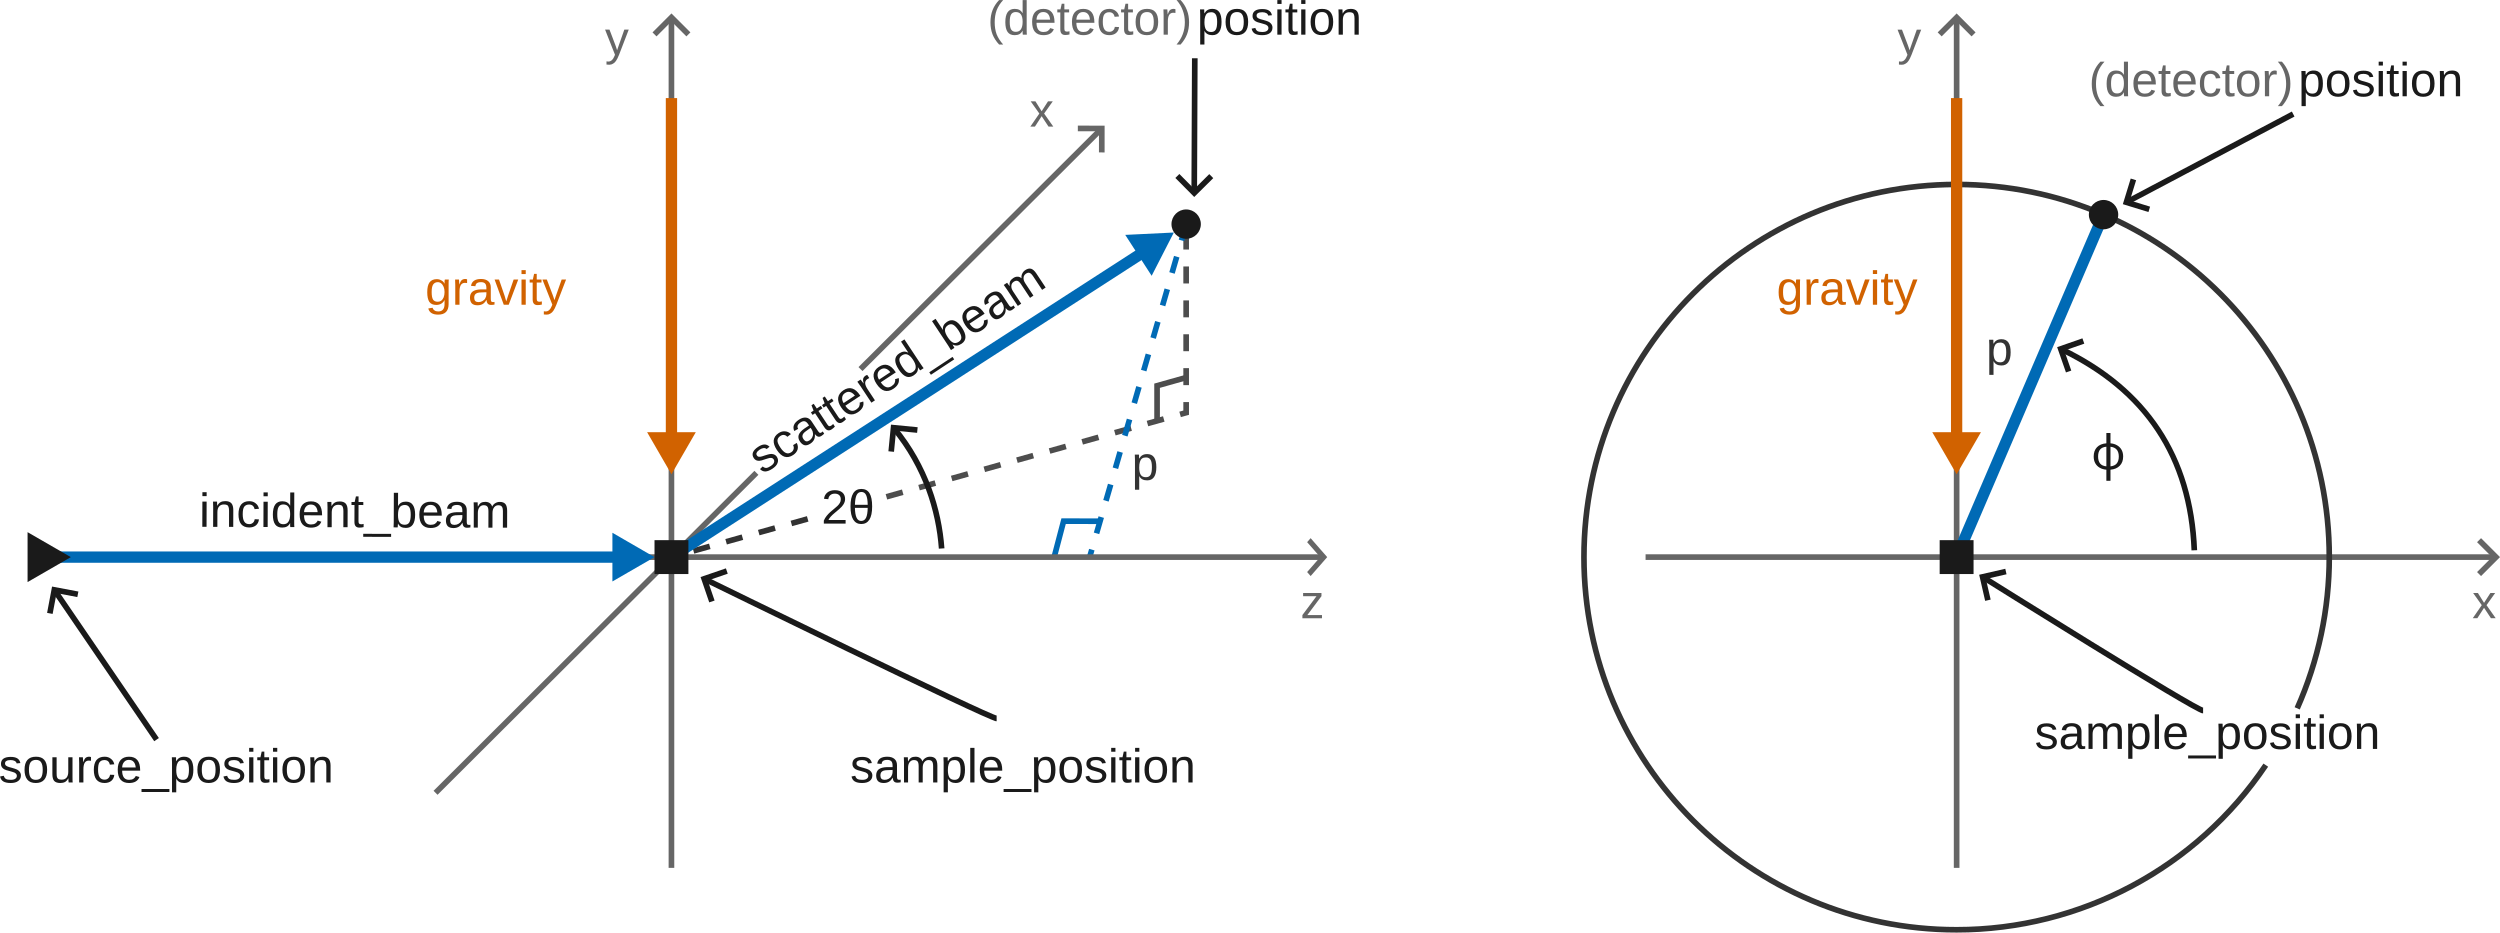
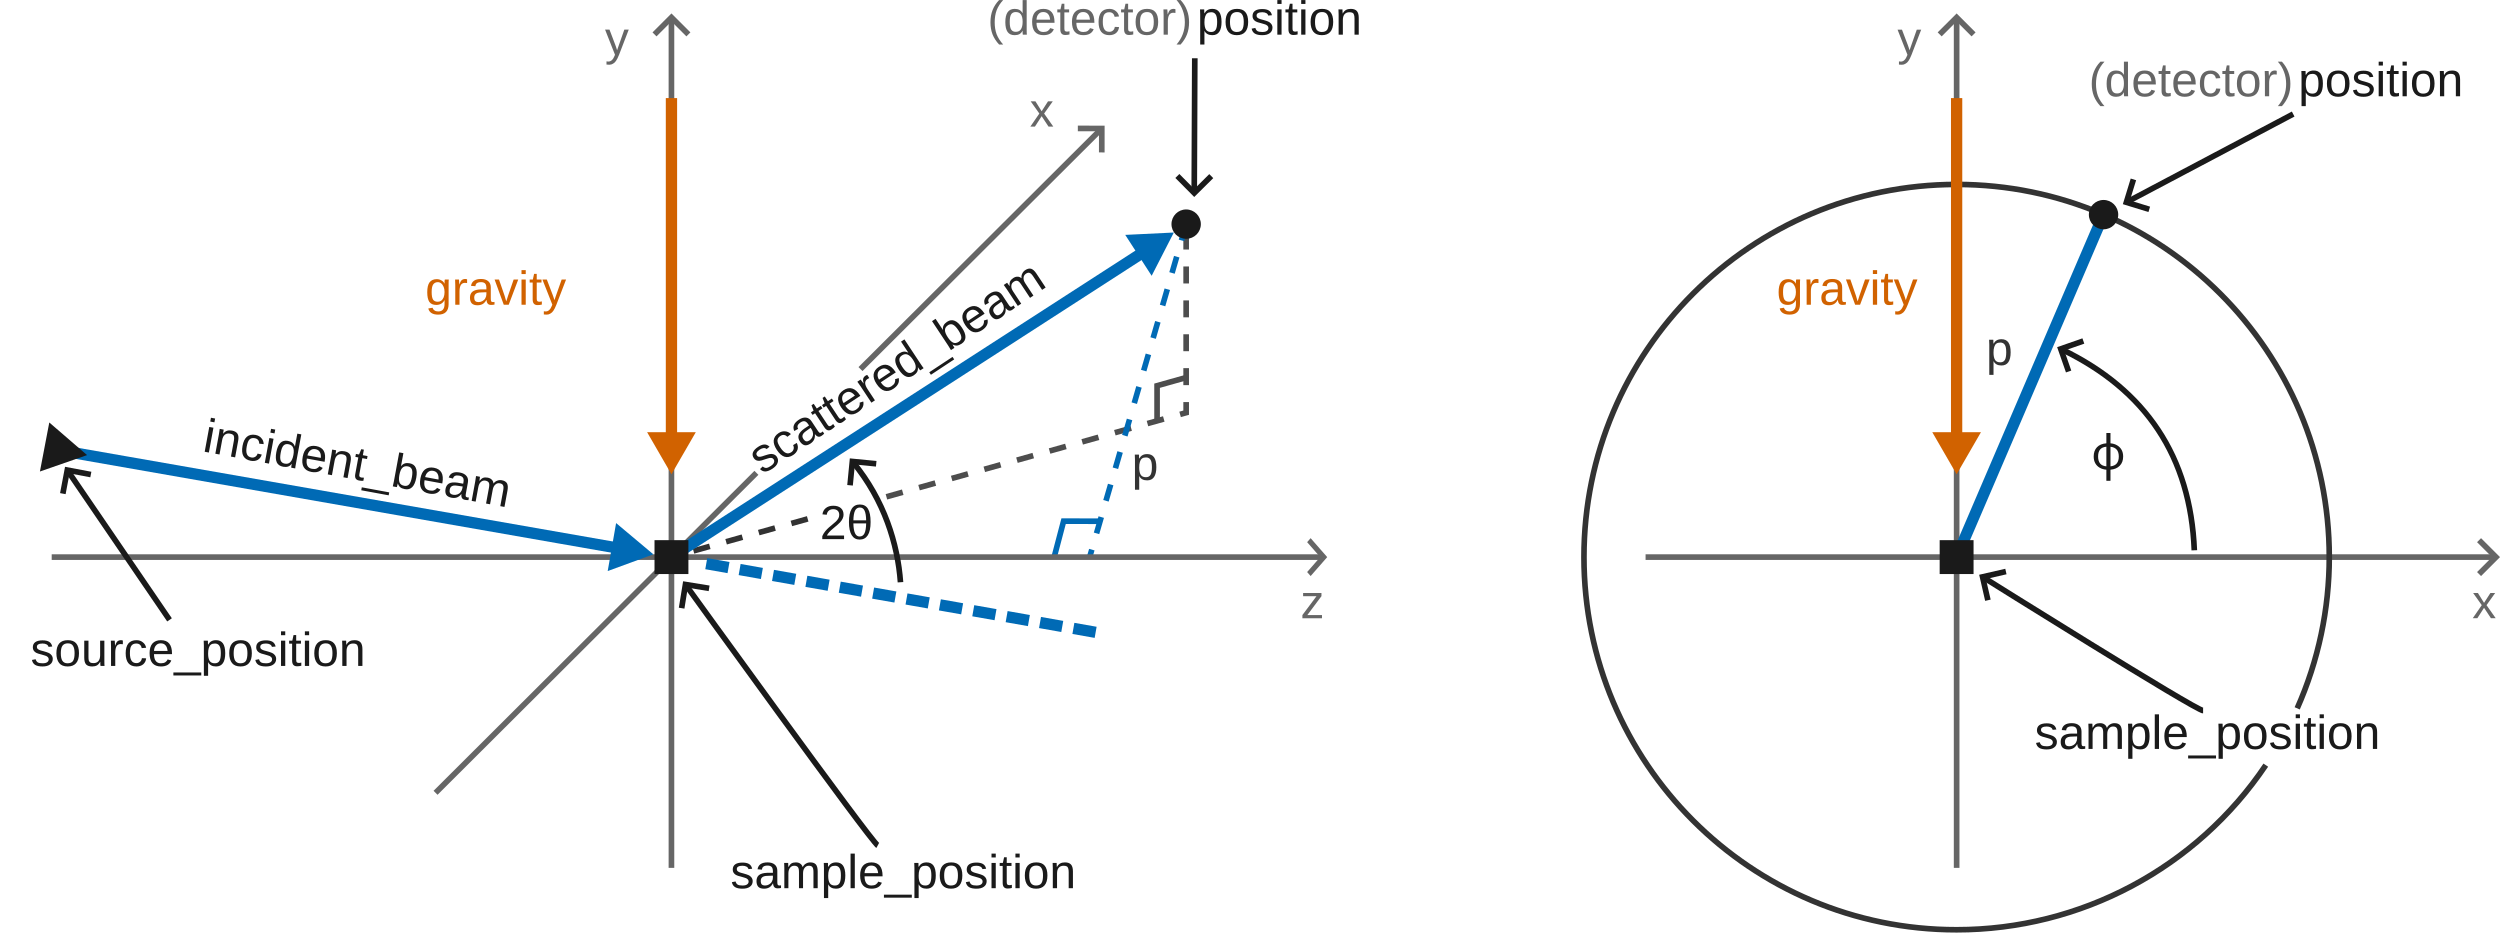
<svg xmlns="http://www.w3.org/2000/svg" width="836.417" height="312.012" viewBox="0 0 221.302 82.553" version="1.1" id="svg5" xml:space="preserve">
  <defs id="defs2" />
  <g id="layer1-6" transform="translate(101.07,-94.0601)">
    <g id="path118" transform="translate(-802.0024,-256.6816)">
      <path style="color:#000000;fill:#666666;stroke-dashoffset:8.504;-inkscape-stroke:none" d="m 873.885,352.41 v 75.156 h 0.5 v -75.156 z" id="path156" />
      <g id="g155">
        <path style="color:#000000;fill:#666666;-inkscape-stroke:none" d="m 874.135,351.932 -1.678,1.676 0.354,0.354 1.322,-1.324 1.324,1.324 0.354,-0.354 z" id="path155" />
      </g>
    </g>
    <g id="path120" transform="translate(-802.0024,-256.6816)">
      <path style="color:#000000;fill:#666666;stroke-dashoffset:8.504;-inkscape-stroke:none" d="m 846.6,399.807 v 0.5 h 75.156 v -0.5 z" id="path158" />
      <g id="g157">
        <path style="color:#000000;fill:#666666;-inkscape-stroke:none" d="m 920.557,398.381 -0.354,0.354 1.324,1.324 -1.324,1.322 0.354,0.354 1.678,-1.678 z" id="path157" />
      </g>
    </g>
    <path id="path121" style="fill:none;fill-opacity:1;stroke:#333333;stroke-width:0.5;stroke-dasharray:none;stroke-dashoffset:8.504;stroke-opacity:1" d="m 99.5,161.791 a 32.988,32.988 0 0 1 -27.369,14.572 32.988,32.988 0 0 1 -32.988,-32.988 32.988,32.988 0 0 1 32.988,-32.988 32.988,32.988 0 0 1 32.988,32.988 v 0 a 32.988,32.988 0 0 1 -2.839,13.389" />
    <path style="fill:none;fill-opacity:1;stroke:#006ab5;stroke-width:1;stroke-dasharray:none;stroke-dashoffset:8.504;stroke-opacity:1" d="M 72.131,143.375 85.138,113.06" id="path122" />
    <rect style="fill:#1a1a1a;fill-opacity:1;stroke-width:1" id="rect122" width="3" height="3" x="70.631" y="141.875" />
    <circle style="fill:#1a1a1a;fill-opacity:1;stroke:none;stroke-width:0.4;stroke-dasharray:none;stroke-dashoffset:0;stroke-opacity:1" id="circle121" cx="85.138" cy="113.06" r="1.3" />
    <text xml:space="preserve" style="font-style:normal;font-variant:normal;font-weight:normal;font-stretch:normal;font-size:4.233px;line-height:9.865px;font-family:Arial;-inkscape-font-specification:'Arial, Normal';font-variant-ligatures:normal;font-variant-caps:normal;font-variant-numeric:normal;font-variant-east-asian:normal;fill:#666666;fill-opacity:1;stroke:none;stroke-width:0.4;stroke-dasharray:none;stroke-dashoffset:0;stroke-opacity:1" x="117.775" y="148.786" id="text122">
      <tspan id="tspan122" style="font-style:normal;font-variant:normal;font-weight:normal;font-stretch:normal;font-size:4.233px;font-family:Arial;-inkscape-font-specification:'Arial, Normal';font-variant-ligatures:normal;font-variant-caps:normal;font-variant-numeric:normal;font-variant-east-asian:normal;fill:#666666;fill-opacity:1;stroke:none;stroke-width:0.4" x="117.775" y="148.786">x</tspan>
    </text>
    <text xml:space="preserve" style="font-style:normal;font-variant:normal;font-weight:normal;font-stretch:normal;font-size:4.233px;line-height:9.865px;font-family:Arial;-inkscape-font-specification:'Arial, Normal';font-variant-ligatures:normal;font-variant-caps:normal;font-variant-numeric:normal;font-variant-east-asian:normal;fill:#666666;fill-opacity:1;stroke:none;stroke-width:0.4;stroke-dasharray:none;stroke-dashoffset:0;stroke-opacity:1" x="66.888" y="98.917" id="text123">
      <tspan id="tspan123" style="font-style:normal;font-variant:normal;font-weight:normal;font-stretch:normal;font-size:4.233px;font-family:Arial;-inkscape-font-specification:'Arial, Normal';font-variant-ligatures:normal;font-variant-caps:normal;font-variant-numeric:normal;font-variant-east-asian:normal;fill:#666666;fill-opacity:1;stroke:none;stroke-width:0.4" x="66.888" y="98.917">y</tspan>
    </text>
    <path style="font-size:4.233px;line-height:6.577px;font-family:'Noto Sans';-inkscape-font-specification:'Noto Sans';fill:#1a1a1a;stroke-width:0.794" d="m 85.387,136.621 v -0.982 q -0.334,-0.03 -0.588,-0.174 -0.254,-0.148 -0.394,-0.398 -0.14,-0.254 -0.14,-0.597 0,-0.516 0.292,-0.821 0.292,-0.305 0.83,-0.347 v -0.914 h 0.364 v 0.914 q 0.339,0.03 0.588,0.178 0.254,0.148 0.394,0.398 0.14,0.25 0.14,0.593 0,0.512 -0.301,0.817 -0.296,0.305 -0.821,0.351 v 0.982 z m 0,-1.278 v -1.74 q -0.389,0.038 -0.563,0.258 -0.169,0.22 -0.169,0.61 0,0.389 0.174,0.614 0.174,0.22 0.559,0.258 z m 0.364,0 q 0.381,-0.042 0.559,-0.262 0.178,-0.224 0.178,-0.61 0,-0.783 -0.737,-0.864 z" id="text124" aria-label="φ" />
    <g id="path124" transform="translate(-802.0024,-256.6816)">
      <path style="color:#000000;fill:#1a1a1a;stroke-dashoffset:8.504;-inkscape-stroke:none" d="m 883.57,381.455 -0.217,0.451 c 7.351,3.549 11.239,9.325 11.572,17.557 l 0.5,-0.019 c -0.339,-8.38 -4.374,-14.376 -11.855,-17.988 z" id="path152" />
      <g id="g151">
        <path style="color:#000000;fill:#1a1a1a;-inkscape-stroke:none" d="m 885.27,380.691 -2.238,0.781 0.781,2.238 0.471,-0.164 -0.615,-1.768 1.766,-0.615 z" id="path151" />
      </g>
    </g>
    <text xml:space="preserve" style="font-style:normal;font-variant:normal;font-weight:normal;font-stretch:normal;font-size:4.233px;line-height:9.865px;font-family:Arial;-inkscape-font-specification:'Arial, Normal';font-variant-ligatures:normal;font-variant-caps:normal;font-variant-numeric:normal;font-variant-east-asian:normal;fill:#333333;fill-opacity:1;stroke:none;stroke-width:0.5;stroke-dasharray:none;stroke-dashoffset:8.504;stroke-opacity:1" x="74.742" y="126.367" id="text125">
      <tspan id="tspan125" style="font-style:normal;font-variant:normal;font-weight:normal;font-stretch:normal;font-size:4.233px;line-height:9.865px;font-family:Arial;-inkscape-font-specification:'Arial, Normal';font-variant-ligatures:normal;font-variant-caps:normal;font-variant-numeric:normal;font-variant-east-asian:normal;fill:#333333;fill-opacity:1;stroke:none;stroke-width:0.5" x="74.742" y="126.367">p</tspan>
    </text>
    <text xml:space="preserve" style="font-style:normal;font-variant:normal;font-weight:normal;font-stretch:normal;font-size:4.233px;line-height:9.865px;font-family:Arial;-inkscape-font-specification:'Arial, Normal';font-variant-ligatures:normal;font-variant-caps:normal;font-variant-numeric:normal;font-variant-east-asian:normal;fill:#1a1a1a;fill-opacity:1;stroke:none;stroke-width:0.4;stroke-dasharray:none;stroke-dashoffset:0;stroke-opacity:1" x="102.381" y="102.582" id="text126">
      <tspan style="font-style:normal;font-variant:normal;font-weight:normal;font-stretch:normal;font-size:4.233px;font-family:Arial;-inkscape-font-specification:'Arial, Normal';font-variant-ligatures:normal;font-variant-caps:normal;font-variant-numeric:normal;font-variant-east-asian:normal;fill:#1a1a1a;stroke-width:0.4" x="102.381" y="102.582" id="tspan126">position</tspan>
    </text>
    <text xml:space="preserve" style="font-style:normal;font-variant:normal;font-weight:normal;font-stretch:normal;font-size:4.233px;line-height:9.865px;font-family:Arial;-inkscape-font-specification:'Arial, Normal';font-variant-ligatures:normal;font-variant-caps:normal;font-variant-numeric:normal;font-variant-east-asian:normal;fill:#666666;fill-opacity:1;stroke:none;stroke-width:0.4;stroke-dasharray:none;stroke-dashoffset:0;stroke-opacity:1" x="83.83" y="102.582" id="text127">
      <tspan style="font-style:normal;font-variant:normal;font-weight:normal;font-stretch:normal;font-size:4.233px;font-family:Arial;-inkscape-font-specification:'Arial, Normal';font-variant-ligatures:normal;font-variant-caps:normal;font-variant-numeric:normal;font-variant-east-asian:normal;fill:#666666;fill-opacity:1;stroke-width:0.4" x="83.83" y="102.582" id="tspan127">(detector)</tspan>
    </text>
    <g id="path127" transform="translate(-802.0024,-256.6816)">
      <path style="color:#000000;fill:#1a1a1a;stroke-dashoffset:8.504;-inkscape-stroke:none" d="m 903.809,360.615 -14.656,7.754 0.234,0.441 14.656,-7.752 z" id="path154" />
      <g id="g153">
        <path style="color:#000000;fill:#1a1a1a;-inkscape-stroke:none" d="m 889.545,366.547 -0.697,2.268 2.266,0.697 0.146,-0.477 -1.787,-0.551 0.551,-1.789 z" id="path153" />
      </g>
    </g>
    <text xml:space="preserve" style="font-style:normal;font-variant:normal;font-weight:normal;font-stretch:normal;font-size:4.233px;line-height:9.865px;font-family:Arial;-inkscape-font-specification:'Arial, Normal';font-variant-ligatures:normal;font-variant-caps:normal;font-variant-numeric:normal;font-variant-east-asian:normal;fill:#1a1a1a;fill-opacity:1;stroke:none;stroke-width:0.4;stroke-dasharray:none;stroke-dashoffset:0;stroke-opacity:1" x="79.038" y="160.356" id="text128">
      <tspan style="font-style:normal;font-variant:normal;font-weight:normal;font-stretch:normal;font-size:4.233px;font-family:Arial;-inkscape-font-specification:'Arial, Normal';font-variant-ligatures:normal;font-variant-caps:normal;font-variant-numeric:normal;font-variant-east-asian:normal;fill:#1a1a1a;stroke-width:0.4" x="79.038" y="160.356" id="tspan128">sample_position</tspan>
    </text>
    <g id="path128" transform="translate(-802.0024,-256.6816)">
      <path style="color:#000000;fill:#1a1a1a;stroke-dashoffset:8.504;-inkscape-stroke:none" d="m 876.668,401.662 -0.266,0.424 c 0,0 4.692,2.941 9.467,5.883 2.387,1.471 4.796,2.943 6.648,4.047 0.926,0.552 1.714,1.012 2.293,1.336 0.29,0.162 0.525,0.289 0.705,0.379 0.09,0.045 0.166,0.081 0.23,0.107 0.064,0.026 0.092,0.051 0.207,0.051 v -0.5 c 0.074,0 0.025,0.005 -0.019,-0.014 -0.045,-0.018 -0.112,-0.05 -0.195,-0.092 -0.167,-0.083 -0.398,-0.207 -0.684,-0.367 -0.571,-0.32 -1.357,-0.779 -2.281,-1.33 -1.849,-1.102 -4.255,-2.573 -6.641,-4.043 -4.772,-2.941 -9.465,-5.881 -9.465,-5.881 z" id="path150" />
      <g id="g149">
        <path style="color:#000000;fill:#1a1a1a;-inkscape-stroke:none" d="m 878.441,401.09 -2.311,0.529 0.529,2.311 0.488,-0.111 -0.42,-1.824 1.824,-0.418 z" id="path149" />
      </g>
    </g>
    <g id="g137" transform="translate(-441.9584,79.45834)">
      <path style="color:#000000;fill:#d16200;-inkscape-stroke:none" d="m 513.59,23.285 v 30.816 h 1 V 23.285 Z" id="path133" />
      <g id="g136">
        <g id="g135">
          <path style="color:#000000;fill:#d16200;fill-rule:evenodd;-inkscape-stroke:none" d="m 514.091,56.122 -1.75,-3.027 h 3.5 z" id="path134" />
          <path style="color:#000000;fill:#d16200;fill-rule:evenodd;-inkscape-stroke:none" d="m 511.936,52.861 2.154,3.727 2.154,-3.727 z m 0.809,0.467 h 2.693 l -1.348,2.328 z" id="path135" />
        </g>
      </g>
    </g>
    <text xml:space="preserve" style="font-style:normal;font-variant:normal;font-weight:normal;font-stretch:normal;font-size:4.233px;line-height:9.865px;font-family:Arial;-inkscape-font-specification:'Arial, Normal';font-variant-ligatures:normal;font-variant-caps:normal;font-variant-numeric:normal;font-variant-east-asian:normal;fill:#d16200;fill-opacity:1;stroke:none;stroke-width:0.4;stroke-dasharray:none;stroke-dashoffset:0;stroke-opacity:1" x="56.204" y="121.037" id="text137">
      <tspan id="tspan137" style="font-style:normal;font-variant:normal;font-weight:normal;font-stretch:normal;font-size:4.233px;font-family:Arial;-inkscape-font-specification:'Arial, Normal';font-variant-ligatures:normal;font-variant-caps:normal;font-variant-numeric:normal;font-variant-east-asian:normal;fill:#d16200;fill-opacity:1;stroke:none;stroke-width:0.4" x="56.204" y="121.037">gravity</tspan>
    </text>
  </g>
+   <path id="path112" style="fill:none;fill-opacity:1;stroke:#666666;stroke-width:0.5;stroke-dasharray:none;stroke-dashoffset:8.504;stroke-opacity:1" d="m 38.555,70.179 28.404,-28.323" />
+   <path id="path108" style="fill:none;fill-opacity:1;stroke:#323232;stroke-width:0.5;stroke-dasharray:1.5, 1.5;stroke-dashoffset:2.25;stroke-opacity:1" d="m 72.219,45.729 -12.781,3.586" />
+   <path id="path109" style="fill:none;fill-opacity:1;stroke:#4d4d4d;stroke-width:0.5;stroke-dasharray:1.5, 1.5;stroke-dashoffset:2.25;stroke-opacity:1" d="m 105,19.84 v 16.692 l -27.089,7.6" />
+   <path id="path68" style="fill:none;fill-opacity:1;stroke:#006ab5;stroke-width:0.5;stroke-dasharray:none;stroke-dashoffset:8.504;stroke-opacity:1" d="m 93.315,49.316 0.836,-3.183 3.226,0.007" />
+   <path style="fill:none;fill-opacity:1;stroke:#006ab5;stroke-width:0.5;stroke-dasharray:1.5, 1.5;stroke-dashoffset:0;stroke-opacity:1" d="m 105,19.84 -8.539,29.458" id="path70" />
+   <text xml:space="preserve" style="font-style:normal;font-variant:normal;font-weight:normal;font-stretch:normal;font-size:4.233px;line-height:9.865px;font-family:Arial;-inkscape-font-specification:'Arial, Normal';font-variant-ligatures:normal;font-variant-caps:normal;font-variant-numeric:normal;font-variant-east-asian:normal;fill:#1a1a1a;fill-opacity:1;stroke:none;stroke-width:0.4;stroke-dasharray:none;stroke-dashoffset:0;stroke-opacity:1" x="105.961" y="3.068" id="text70">
+     <tspan style="font-style:normal;font-variant:normal;font-weight:normal;font-stretch:normal;font-size:4.233px;font-family:Arial;-inkscape-font-specification:'Arial, Normal';font-variant-ligatures:normal;font-variant-caps:normal;font-variant-numeric:normal;font-variant-east-asian:normal;fill:#1a1a1a;stroke-width:0.4" x="105.961" y="3.068" id="tspan70">position</tspan>
+   </text>
+   <text xml:space="preserve" style="font-style:normal;font-variant:normal;font-weight:normal;font-stretch:normal;font-size:4.233px;line-height:9.865px;font-family:Arial;-inkscape-font-specification:'Arial, Normal';font-variant-ligatures:normal;font-variant-caps:normal;font-variant-numeric:normal;font-variant-east-asian:normal;fill:#666666;fill-opacity:1;stroke:none;stroke-width:0.4;stroke-dasharray:none;stroke-dashoffset:0;stroke-opacity:1" x="87.41" y="3.068" id="text71">
+     <tspan style="font-style:normal;font-variant:normal;font-weight:normal;font-stretch:normal;font-size:4.233px;font-family:Arial;-inkscape-font-specification:'Arial, Normal';font-variant-ligatures:normal;font-variant-caps:normal;font-variant-numeric:normal;font-variant-east-asian:normal;fill:#666666;fill-opacity:1;stroke-width:0.4" x="87.41" y="3.068" id="tspan71">(detector)</tspan>
+   </text>
+   <text xml:space="preserve" style="font-style:normal;font-variant:normal;font-weight:normal;font-stretch:normal;font-size:4.233px;line-height:9.865px;font-family:Arial;-inkscape-font-specification:'Arial, Normal';font-variant-ligatures:normal;font-variant-caps:normal;font-variant-numeric:normal;font-variant-east-asian:normal;fill:#1a1a1a;fill-opacity:1;stroke:none;stroke-width:0.4;stroke-dasharray:none;stroke-dashoffset:0;stroke-opacity:1" x="64.66" y="78.621" id="text72">
+     <tspan style="font-style:normal;font-variant:normal;font-weight:normal;font-stretch:normal;font-size:4.233px;font-family:Arial;-inkscape-font-specification:'Arial, Normal';font-variant-ligatures:normal;font-variant-caps:normal;font-variant-numeric:normal;font-variant-east-asian:normal;fill:#1a1a1a;stroke-width:0.4" x="64.66" y="78.621" id="tspan72">sample_position</tspan>
+   </text>
+   <text xml:space="preserve" style="font-style:normal;font-variant:normal;font-weight:normal;font-stretch:normal;font-size:4.233px;line-height:9.865px;font-family:Arial;-inkscape-font-specification:'Arial, Normal';font-variant-ligatures:normal;font-variant-caps:normal;font-variant-numeric:normal;font-variant-east-asian:normal;fill:#1a1a1a;fill-opacity:1;stroke:none;stroke-width:0.4;stroke-dasharray:none;stroke-dashoffset:0;stroke-opacity:1" x="2.702" y="58.95" id="text73">
+     <tspan style="font-style:normal;font-variant:normal;font-weight:normal;font-stretch:normal;font-size:4.233px;font-family:Arial;-inkscape-font-specification:'Arial, Normal';font-variant-ligatures:normal;font-variant-caps:normal;font-variant-numeric:normal;font-variant-east-asian:normal;fill:#1a1a1a;stroke-width:0.4" x="2.702" y="58.95" id="tspan73">source_position</tspan>
+   </text>
  <g id="g1">
-     <path id="path112" style="fill:none;fill-opacity:1;stroke:#666666;stroke-width:0.5;stroke-dasharray:none;stroke-dashoffset:8.504;stroke-opacity:1" d="m 38.555,70.179 28.404,-28.323" />
-     <path id="path108" style="fill:none;fill-opacity:1;stroke:#323232;stroke-width:0.5;stroke-dasharray:1.5, 1.5;stroke-dashoffset:2.25;stroke-opacity:1" d="m 72.219,45.729 -12.781,3.586" />
-     <path id="path109" style="fill:none;fill-opacity:1;stroke:#4d4d4d;stroke-width:0.5;stroke-dasharray:1.5, 1.5;stroke-dashoffset:2.25;stroke-opacity:1" d="m 105,19.84 v 16.692 l -27.089,7.6" />
-     <path id="path68" style="fill:none;fill-opacity:1;stroke:#006ab5;stroke-width:0.5;stroke-dasharray:none;stroke-dashoffset:8.504;stroke-opacity:1" d="m 93.315,49.316 0.836,-3.183 3.226,0.007" />
-     <path style="fill:none;fill-opacity:1;stroke:#006ab5;stroke-width:0.5;stroke-dasharray:1.5, 1.5;stroke-dashoffset:0;stroke-opacity:1" d="m 105,19.84 -8.539,29.458" id="path70" />
-     <text xml:space="preserve" style="font-style:normal;font-variant:normal;font-weight:normal;font-stretch:normal;font-size:4.233px;line-height:9.865px;font-family:Arial;-inkscape-font-specification:'Arial, Normal';font-variant-ligatures:normal;font-variant-caps:normal;font-variant-numeric:normal;font-variant-east-asian:normal;fill:#1a1a1a;fill-opacity:1;stroke:none;stroke-width:0.4;stroke-dasharray:none;stroke-dashoffset:0;stroke-opacity:1" x="105.961" y="3.068" id="text70">
-       <tspan style="font-style:normal;font-variant:normal;font-weight:normal;font-stretch:normal;font-size:4.233px;font-family:Arial;-inkscape-font-specification:'Arial, Normal';font-variant-ligatures:normal;font-variant-caps:normal;font-variant-numeric:normal;font-variant-east-asian:normal;fill:#1a1a1a;stroke-width:0.4" x="105.961" y="3.068" id="tspan70">position</tspan>
-     </text>
-     <text xml:space="preserve" style="font-style:normal;font-variant:normal;font-weight:normal;font-stretch:normal;font-size:4.233px;line-height:9.865px;font-family:Arial;-inkscape-font-specification:'Arial, Normal';font-variant-ligatures:normal;font-variant-caps:normal;font-variant-numeric:normal;font-variant-east-asian:normal;fill:#666666;fill-opacity:1;stroke:none;stroke-width:0.4;stroke-dasharray:none;stroke-dashoffset:0;stroke-opacity:1" x="87.41" y="3.068" id="text71">
-       <tspan style="font-style:normal;font-variant:normal;font-weight:normal;font-stretch:normal;font-size:4.233px;font-family:Arial;-inkscape-font-specification:'Arial, Normal';font-variant-ligatures:normal;font-variant-caps:normal;font-variant-numeric:normal;font-variant-east-asian:normal;fill:#666666;fill-opacity:1;stroke-width:0.4" x="87.41" y="3.068" id="tspan71">(detector)</tspan>
-     </text>
-     <text xml:space="preserve" style="font-style:normal;font-variant:normal;font-weight:normal;font-stretch:normal;font-size:4.233px;line-height:9.865px;font-family:Arial;-inkscape-font-specification:'Arial, Normal';font-variant-ligatures:normal;font-variant-caps:normal;font-variant-numeric:normal;font-variant-east-asian:normal;fill:#1a1a1a;fill-opacity:1;stroke:none;stroke-width:0.4;stroke-dasharray:none;stroke-dashoffset:0;stroke-opacity:1" x="75.252" y="69.267" id="text72">
-       <tspan style="font-style:normal;font-variant:normal;font-weight:normal;font-stretch:normal;font-size:4.233px;font-family:Arial;-inkscape-font-specification:'Arial, Normal';font-variant-ligatures:normal;font-variant-caps:normal;font-variant-numeric:normal;font-variant-east-asian:normal;fill:#1a1a1a;stroke-width:0.4" x="75.252" y="69.267" id="tspan72">sample_position</tspan>
-     </text>
-     <text xml:space="preserve" style="font-style:normal;font-variant:normal;font-weight:normal;font-stretch:normal;font-size:4.233px;line-height:9.865px;font-family:Arial;-inkscape-font-specification:'Arial, Normal';font-variant-ligatures:normal;font-variant-caps:normal;font-variant-numeric:normal;font-variant-east-asian:normal;fill:#1a1a1a;fill-opacity:1;stroke:none;stroke-width:0.4;stroke-dasharray:none;stroke-dashoffset:0;stroke-opacity:1" x="-0.118" y="69.267" id="text73">
-       <tspan style="font-style:normal;font-variant:normal;font-weight:normal;font-stretch:normal;font-size:4.233px;font-family:Arial;-inkscape-font-specification:'Arial, Normal';font-variant-ligatures:normal;font-variant-caps:normal;font-variant-numeric:normal;font-variant-east-asian:normal;fill:#1a1a1a;stroke-width:0.4" x="-0.118" y="69.267" id="tspan73">source_position</tspan>
-     </text>
-     <g id="g75" transform="matrix(0.8745513,0,0,1,-385.7502,-13.88876)" style="stroke-width:1.069">
-       <path style="color:#000000;fill:#666666;stroke-width:1.069;-inkscape-stroke:none" d="m 473.08,62.955 v 0.5 h 101.863 v -0.5 z" id="path73" />
-       <g id="g74" style="stroke-width:1.069">
-         <path style="color:#000000;fill:#666666;stroke-width:1.069;-inkscape-stroke:none" d="m 573.744,61.527 -0.354,0.354 1.324,1.322 -1.324,1.324 0.354,0.354 1.678,-1.676 z" id="path74" />
-       </g>
+     <path id="path73" style="color:#000000;fill:#666666;stroke-width:1;-inkscape-stroke:none" d="M 4.576 49.066 L 4.576 49.566 L 27.983 49.566 L 117.067 49.566 L 117.067 49.066 L 27.983 49.066 L 4.576 49.066 z " />
+     <g id="g74" style="stroke-width:1.069" transform="matrix(0.8745513,0,0,1,-385.7502,-13.88876)">
+       <path style="color:#000000;fill:#666666;stroke-width:1.069;-inkscape-stroke:none" d="m 573.744,61.527 -0.354,0.354 1.324,1.322 -1.324,1.324 0.354,0.354 1.678,-1.676 z" id="path74" />
    </g>
-     <g id="g77" transform="translate(-454.6532,-13.88876)">
-       <path style="color:#000000;fill:#666666;-inkscape-stroke:none" d="m 513.84,15.557 v 75.156 h 0.5 v -75.156 z" id="path75" />
-       <g id="g76">
-         <path style="color:#000000;fill:#666666;-inkscape-stroke:none" d="m 514.09,15.078 -1.676,1.678 0.354,0.354 1.322,-1.324 1.324,1.324 0.354,-0.354 z" id="path76" />
-       </g>
+   </g>
+   <g id="g77" transform="translate(-454.6532,-13.88876)">
+     <path style="color:#000000;fill:#666666;-inkscape-stroke:none" d="m 513.84,15.557 v 75.156 h 0.5 v -75.156 z" id="path75" />
+     <g id="g76">
+       <path style="color:#000000;fill:#666666;-inkscape-stroke:none" d="m 514.09,15.078 -1.676,1.678 0.354,0.354 1.322,-1.324 1.324,1.324 0.354,-0.354 z" id="path76" />
    </g>
-     <text xml:space="preserve" style="font-style:normal;font-variant:normal;font-weight:normal;font-stretch:normal;font-size:4.233px;line-height:9.865px;font-family:Arial;-inkscape-font-specification:'Arial, Normal';font-variant-ligatures:normal;font-variant-caps:normal;font-variant-numeric:normal;font-variant-east-asian:normal;fill:#666666;fill-opacity:1;stroke:none;stroke-width:0.4;stroke-dasharray:none;stroke-dashoffset:0;stroke-opacity:1" x="115.116" y="54.726" id="text79">
-       <tspan id="tspan79" style="font-style:normal;font-variant:normal;font-weight:normal;font-stretch:normal;font-size:4.233px;font-family:Arial;-inkscape-font-specification:'Arial, Normal';font-variant-ligatures:normal;font-variant-caps:normal;font-variant-numeric:normal;font-variant-east-asian:normal;fill:#666666;fill-opacity:1;stroke:none;stroke-width:0.4" x="115.116" y="54.726">z</tspan>
-     </text>
-     <text xml:space="preserve" style="font-style:normal;font-variant:normal;font-weight:normal;font-stretch:normal;font-size:4.233px;line-height:9.865px;font-family:Arial;-inkscape-font-specification:'Arial, Normal';font-variant-ligatures:normal;font-variant-caps:normal;font-variant-numeric:normal;font-variant-east-asian:normal;fill:#666666;fill-opacity:1;stroke:none;stroke-width:0.4;stroke-dasharray:none;stroke-dashoffset:0;stroke-opacity:1" x="91.16" y="11.208" id="text80">
-       <tspan id="tspan80" style="font-style:normal;font-variant:normal;font-weight:normal;font-stretch:normal;font-size:4.233px;font-family:Arial;-inkscape-font-specification:'Arial, Normal';font-variant-ligatures:normal;font-variant-caps:normal;font-variant-numeric:normal;font-variant-east-asian:normal;fill:#666666;fill-opacity:1;stroke:none;stroke-width:0.4" x="91.16" y="11.208">x</tspan>
-     </text>
-     <text xml:space="preserve" style="font-style:normal;font-variant:normal;font-weight:normal;font-stretch:normal;font-size:4.233px;line-height:9.865px;font-family:Arial;-inkscape-font-specification:'Arial, Normal';font-variant-ligatures:normal;font-variant-caps:normal;font-variant-numeric:normal;font-variant-east-asian:normal;fill:#666666;fill-opacity:1;stroke:none;stroke-width:0.4;stroke-dasharray:none;stroke-dashoffset:0;stroke-opacity:1" x="53.548" y="4.857" id="text81">
-       <tspan id="tspan81" style="font-style:normal;font-variant:normal;font-weight:normal;font-stretch:normal;font-size:4.233px;font-family:Arial;-inkscape-font-specification:'Arial, Normal';font-variant-ligatures:normal;font-variant-caps:normal;font-variant-numeric:normal;font-variant-east-asian:normal;fill:#666666;fill-opacity:1;stroke:none;stroke-width:0.4" x="53.548" y="4.857">y</tspan>
-     </text>
-     <g id="g85" transform="translate(-455.1873,-13.88876)">
-       <path style="color:#000000;fill:#006ab5;-inkscape-stroke:none" d="m 460.18,62.705 v 1 h 50.459 v -1 z" id="path81" />
-       <g id="g84">
-         <g id="g83">
-           <path style="color:#000000;fill:#006ab5;fill-rule:evenodd;-inkscape-stroke:none" d="m 512.658,63.204 -3.027,1.75 v -3.5 z" id="path82" />
-           <path style="color:#000000;fill:#006ab5;fill-rule:evenodd;-inkscape-stroke:none" d="m 509.398,61.049 v 4.311 l 3.727,-2.154 z m 0.465,0.809 2.328,1.346 -2.328,1.348 z" id="path83-5" />
-         </g>
-       </g>
-     </g>
-     <circle style="fill:#1a1a1a;fill-opacity:1;stroke:none;stroke-width:0.4;stroke-dasharray:none;stroke-dashoffset:0;stroke-opacity:1" id="circle85" cx="105" cy="19.84" r="1.3" />
-     <g id="g89" transform="rotate(-32.84358,236.2082,736.1191)">
-       <path style="color:#000000;fill:#006ab5;-inkscape-stroke:none" d="m 460.18,62.705 v 1 h 50.459 v -1 z" id="path85" />
-       <g id="g88">
-         <g id="g87">
-           <path style="color:#000000;fill:#006ab5;fill-rule:evenodd;-inkscape-stroke:none" d="m 512.658,63.204 -3.027,1.75 v -3.5 z" id="path86" />
-           <path style="color:#000000;fill:#006ab5;fill-rule:evenodd;-inkscape-stroke:none" d="m 509.398,61.049 v 4.311 l 3.727,-2.154 z m 0.465,0.809 2.328,1.346 -2.328,1.348 z" id="path87" />
-         </g>
-       </g>
-     </g>
-     <rect style="fill:#1a1a1a;fill-opacity:1;stroke-width:1" id="rect89" width="3" height="3" x="57.938" y="47.815" />
-     <path style="fill:#1a1a1a;fill-opacity:1;stroke:none;stroke-width:1" id="path89" d="m 2.441,51.526 -6e-6,-4.419 3.827,2.21 z" />
-     <path id="path90" style="fill:none;fill-opacity:1;stroke:#4d4d4d;stroke-width:0.5;stroke-dasharray:none;stroke-dashoffset:0;stroke-opacity:1" d="m 102.426,37.109 v -2.965 l 2.7,-0.761" />
-     <path d="m 72.926,46.347 v -0.263 q 0.105,-0.242 0.256,-0.426 0.153,-0.186 0.32,-0.335 0.167,-0.151 0.331,-0.279 0.165,-0.128 0.298,-0.256 0.132,-0.128 0.213,-0.269 0.083,-0.141 0.083,-0.318 0,-0.24 -0.141,-0.372 -0.141,-0.132 -0.391,-0.132 -0.238,0 -0.393,0.13 -0.153,0.128 -0.18,0.362 l -0.38,-0.035 q 0.041,-0.349 0.296,-0.556 0.256,-0.207 0.657,-0.207 0.44,0 0.676,0.209 0.238,0.207 0.238,0.589 0,0.17 -0.079,0.337 -0.076,0.167 -0.229,0.335 -0.153,0.167 -0.585,0.519 -0.238,0.194 -0.378,0.351 -0.141,0.155 -0.203,0.3 h 1.519 v 0.316 z m 4.277,-1.515 q 0,0.788 -0.248,1.172 -0.248,0.384 -0.719,0.384 -0.463,0 -0.707,-0.393 -0.242,-0.395 -0.242,-1.164 0,-1.55 0.961,-1.55 0.494,0 0.723,0.382 0.232,0.38 0.232,1.168 z m -0.972,1.282 q 0.296,0 0.432,-0.281 0.136,-0.283 0.147,-0.876 h -1.131 q 0.01,0.571 0.143,0.864 0.134,0.294 0.409,0.294 z m 0.023,-2.565 q -0.294,0 -0.428,0.277 -0.134,0.275 -0.147,0.86 h 1.131 q -0.01,-0.585 -0.141,-0.86 -0.128,-0.277 -0.415,-0.277 z" id="text90" style="font-size:4.233px;line-height:9.865px;font-family:Arial;-inkscape-font-specification:'Arial, Normal';fill:#1a1a1a;stroke-width:0.794" aria-label="2θ" />
-     <g id="path91" transform="translate(-635.5682,-350.7417)">
-       <path style="color:#000000;fill:#1a1a1a;stroke-dashoffset:8.504;-inkscape-stroke:none" d="m 714.938,388.541 -0.387,0.316 c 2.696,3.278 3.883,7.114 4.123,10.455 l 0.498,-0.035 c -0.247,-3.431 -1.462,-7.366 -4.234,-10.736 z" id="path144" />
-       <g id="g143">
-         <path style="color:#000000;fill:#1a1a1a;-inkscape-stroke:none" d="m 714.439,388.33 -0.229,2.359 0.496,0.049 0.182,-1.863 1.863,0.182 0.049,-0.498 z" id="path143" />
-       </g>
-     </g>
-     <g id="g96" transform="translate(-454.6522,-14.60175)">
-       <path style="color:#000000;fill:#d16200;-inkscape-stroke:none" d="m 513.59,23.285 v 30.816 h 1 V 23.285 Z" id="path92" />
-       <g id="g95">
-         <g id="g94">
-           <path style="color:#000000;fill:#d16200;fill-rule:evenodd;-inkscape-stroke:none" d="m 514.091,56.122 -1.75,-3.027 h 3.5 z" id="path93" />
-           <path style="color:#000000;fill:#d16200;fill-rule:evenodd;-inkscape-stroke:none" d="m 511.936,52.861 2.154,3.727 2.154,-3.727 z m 0.809,0.467 h 2.693 l -1.348,2.328 z" id="path94" />
-         </g>
-       </g>
-     </g>
-     <text xml:space="preserve" style="font-style:normal;font-variant:normal;font-weight:normal;font-stretch:normal;font-size:4.233px;line-height:9.865px;font-family:Arial;-inkscape-font-specification:'Arial, Normal';font-variant-ligatures:normal;font-variant-caps:normal;font-variant-numeric:normal;font-variant-east-asian:normal;fill:#d16200;fill-opacity:1;stroke:none;stroke-width:0.4;stroke-dasharray:none;stroke-dashoffset:0;stroke-opacity:1" x="37.647" y="26.977" id="text96">
-       <tspan id="tspan96" style="font-style:normal;font-variant:normal;font-weight:normal;font-stretch:normal;font-size:4.233px;font-family:Arial;-inkscape-font-specification:'Arial, Normal';font-variant-ligatures:normal;font-variant-caps:normal;font-variant-numeric:normal;font-variant-east-asian:normal;fill:#d16200;fill-opacity:1;stroke:none;stroke-width:0.4" x="37.647" y="26.977">gravity</tspan>
-     </text>
-     <text xml:space="preserve" style="font-style:normal;font-variant:normal;font-weight:normal;font-stretch:normal;font-size:4.233px;font-family:Arial;-inkscape-font-specification:'Arial, Normal';font-variant-ligatures:normal;font-variant-caps:normal;font-variant-numeric:normal;font-variant-east-asian:normal;fill:#1a1a1a;stroke:none;stroke-width:0.794;stroke-dasharray:none;stroke-dashoffset:0;stroke-opacity:1" x="17.76" y="46.581" id="text97" transform="rotate(0.1650747)">
-       <tspan id="tspan97" style="font-style:normal;font-variant:normal;font-weight:normal;font-stretch:normal;font-size:4.233px;font-family:Arial;-inkscape-font-specification:'Arial, Normal';font-variant-ligatures:normal;font-variant-caps:normal;font-variant-numeric:normal;font-variant-east-asian:normal;fill:#1a1a1a;stroke:none;stroke-width:0.794" x="17.76" y="46.581">incident_beam</tspan>
-     </text>
-     <text xml:space="preserve" style="font-style:normal;font-variant:normal;font-weight:normal;font-stretch:normal;font-size:4.233px;font-family:Arial;-inkscape-font-specification:'Arial, Normal';font-variant-ligatures:normal;font-variant-caps:normal;font-variant-numeric:normal;font-variant-east-asian:normal;fill:#1a1a1a;stroke:none;stroke-width:0.794;stroke-dasharray:none;stroke-dashoffset:0;stroke-opacity:1" x="33.109" y="72.264" id="text98" transform="rotate(-33.45753)">
-       <tspan id="tspan98" style="font-style:normal;font-variant:normal;font-weight:normal;font-stretch:normal;font-size:4.233px;font-family:Arial;-inkscape-font-specification:'Arial, Normal';font-variant-ligatures:normal;font-variant-caps:normal;font-variant-numeric:normal;font-variant-east-asian:normal;fill:#1a1a1a;stroke:none;stroke-width:0.794" x="33.109" y="72.264">scattered_beam</tspan>
-     </text>
-     <g id="path98" transform="translate(-635.5682,-350.7417)">
-       <path style="color:#000000;fill:#1a1a1a;stroke-dashoffset:8.504;-inkscape-stroke:none" d="m 640.652,402.918 -0.414,0.281 8.982,13.156 0.412,-0.283 z" id="path140" />
-       <g id="g139">
-         <path style="color:#000000;fill:#1a1a1a;-inkscape-stroke:none" d="m 640.176,402.664 -0.439,2.33 0.49,0.092 0.348,-1.838 1.838,0.346 0.094,-0.49 z" id="path139" />
-       </g>
-     </g>
-     <g id="path99" transform="translate(-635.5682,-350.7417)">
-       <path style="color:#000000;fill:#1a1a1a;stroke-dashoffset:8.504;-inkscape-stroke:none" d="m 698.121,401.807 -0.219,0.449 c 0,0 6.283,3.077 12.648,6.154 3.183,1.539 6.385,3.078 8.834,4.232 1.224,0.577 2.26,1.059 3.012,1.396 0.376,0.169 0.682,0.301 0.906,0.393 0.112,0.046 0.204,0.082 0.277,0.107 0.074,0.026 0.094,0.051 0.213,0.051 v -0.5 c 0.079,0 0.011,-7.2e-4 -0.049,-0.021 -0.059,-0.021 -0.144,-0.053 -0.252,-0.098 -0.215,-0.088 -0.517,-0.221 -0.891,-0.389 -0.747,-0.335 -1.781,-0.816 -3.004,-1.393 -2.446,-1.153 -5.648,-2.69 -8.83,-4.229 -6.364,-3.077 -12.646,-6.154 -12.646,-6.154 z" id="path142" />
-       <g id="g141">
-         <path style="color:#000000;fill:#1a1a1a;-inkscape-stroke:none" d="m 699.826,401.053 -2.244,0.768 0.768,2.244 0.475,-0.162 -0.607,-1.771 1.771,-0.605 z" id="path141" />
-       </g>
-     </g>
-     <g id="path100" transform="translate(-635.5682,-350.7417)">
-       <path style="color:#000000;fill:#1a1a1a;stroke-dashoffset:8.504;-inkscape-stroke:none" d="m 741.082,355.9 -0.049,11.799 0.5,0.002 0.049,-11.799 z" id="path146" />
-       <g id="g145">
-         <path style="color:#000000;fill:#1a1a1a;-inkscape-stroke:none" d="m 739.967,366.143 -0.355,0.352 1.67,1.684 1.684,-1.67 -0.352,-0.355 -1.328,1.318 z" id="path145" />
-       </g>
-     </g>
-     <text xml:space="preserve" style="font-style:normal;font-variant:normal;font-weight:normal;font-stretch:normal;font-size:4.233px;line-height:9.865px;font-family:Arial;-inkscape-font-specification:'Arial, Normal';font-variant-ligatures:normal;font-variant-caps:normal;font-variant-numeric:normal;font-variant-east-asian:normal;fill:#333333;fill-opacity:1;stroke:none;stroke-width:0.5;stroke-dasharray:none;stroke-dashoffset:8.504;stroke-opacity:1" x="100.186" y="42.477" id="text100">
-       <tspan id="tspan100" style="font-style:normal;font-variant:normal;font-weight:normal;font-stretch:normal;font-size:4.233px;line-height:9.865px;font-family:Arial;-inkscape-font-specification:'Arial, Normal';font-variant-ligatures:normal;font-variant-caps:normal;font-variant-numeric:normal;font-variant-east-asian:normal;fill:#333333;fill-opacity:1;stroke:none;stroke-width:0.5" x="100.186" y="42.477">p</tspan>
-     </text>
-     <g id="path110" transform="translate(-635.5682,-350.7417)">
-       <path style="color:#000000;fill:#666666;stroke-dashoffset:8.504;-inkscape-stroke:none" d="m 732.836,362.025 -21.273,21.211 0.354,0.354 21.271,-21.211 z" id="path148" />
-       <g id="g147">
-         <path style="color:#000000;fill:#666666;-inkscape-stroke:none" d="m 730.979,361.861 v 0.5 l 1.871,0.002 -0.002,1.871 0.5,0.002 0.002,-2.371 z" id="path147" />
+   </g>
+   <text xml:space="preserve" style="font-style:normal;font-variant:normal;font-weight:normal;font-stretch:normal;font-size:4.233px;line-height:9.865px;font-family:Arial;-inkscape-font-specification:'Arial, Normal';font-variant-ligatures:normal;font-variant-caps:normal;font-variant-numeric:normal;font-variant-east-asian:normal;fill:#666666;fill-opacity:1;stroke:none;stroke-width:0.4;stroke-dasharray:none;stroke-dashoffset:0;stroke-opacity:1" x="115.116" y="54.726" id="text79">
+     <tspan id="tspan79" style="font-style:normal;font-variant:normal;font-weight:normal;font-stretch:normal;font-size:4.233px;font-family:Arial;-inkscape-font-specification:'Arial, Normal';font-variant-ligatures:normal;font-variant-caps:normal;font-variant-numeric:normal;font-variant-east-asian:normal;fill:#666666;fill-opacity:1;stroke:none;stroke-width:0.4" x="115.116" y="54.726">z</tspan>
+   </text>
+   <text xml:space="preserve" style="font-style:normal;font-variant:normal;font-weight:normal;font-stretch:normal;font-size:4.233px;line-height:9.865px;font-family:Arial;-inkscape-font-specification:'Arial, Normal';font-variant-ligatures:normal;font-variant-caps:normal;font-variant-numeric:normal;font-variant-east-asian:normal;fill:#666666;fill-opacity:1;stroke:none;stroke-width:0.4;stroke-dasharray:none;stroke-dashoffset:0;stroke-opacity:1" x="91.16" y="11.208" id="text80">
+     <tspan id="tspan80" style="font-style:normal;font-variant:normal;font-weight:normal;font-stretch:normal;font-size:4.233px;font-family:Arial;-inkscape-font-specification:'Arial, Normal';font-variant-ligatures:normal;font-variant-caps:normal;font-variant-numeric:normal;font-variant-east-asian:normal;fill:#666666;fill-opacity:1;stroke:none;stroke-width:0.4" x="91.16" y="11.208">x</tspan>
+   </text>
+   <text xml:space="preserve" style="font-style:normal;font-variant:normal;font-weight:normal;font-stretch:normal;font-size:4.233px;line-height:9.865px;font-family:Arial;-inkscape-font-specification:'Arial, Normal';font-variant-ligatures:normal;font-variant-caps:normal;font-variant-numeric:normal;font-variant-east-asian:normal;fill:#666666;fill-opacity:1;stroke:none;stroke-width:0.4;stroke-dasharray:none;stroke-dashoffset:0;stroke-opacity:1" x="53.548" y="4.857" id="text81">
+     <tspan id="tspan81" style="font-style:normal;font-variant:normal;font-weight:normal;font-stretch:normal;font-size:4.233px;font-family:Arial;-inkscape-font-specification:'Arial, Normal';font-variant-ligatures:normal;font-variant-caps:normal;font-variant-numeric:normal;font-variant-east-asian:normal;fill:#666666;fill-opacity:1;stroke:none;stroke-width:0.4" x="53.548" y="4.857">y</tspan>
+   </text>
+   <g id="g85" transform="rotate(9.932943,366.8166,-2563.5)">
+     <path style="color:#000000;fill:#006ab5;-inkscape-stroke:none" d="m 460.18,62.705 v 1 h 50.459 v -1 z" id="path81" />
+     <g id="g84">
+       <g id="g83">
+         <path style="color:#000000;fill:#006ab5;fill-rule:evenodd;-inkscape-stroke:none" d="m 512.658,63.204 -3.027,1.75 v -3.5 z" id="path82" />
+         <path style="color:#000000;fill:#006ab5;fill-rule:evenodd;-inkscape-stroke:none" d="m 509.398,61.049 v 4.311 l 3.727,-2.154 z m 0.465,0.809 2.328,1.346 -2.328,1.348 z" id="path83-5" />
      </g>
    </g>
  </g>
+   <circle style="fill:#1a1a1a;fill-opacity:1;stroke:none;stroke-width:0.4;stroke-dasharray:none;stroke-dashoffset:0;stroke-opacity:1" id="circle85" cx="105" cy="19.84" r="1.3" />
+   <g id="g89" transform="rotate(-32.84358,236.2082,736.1191)">
+     <path style="color:#000000;fill:#006ab5;-inkscape-stroke:none" d="m 460.18,62.705 v 1 h 50.459 v -1 z" id="path85" />
+     <g id="g88">
+       <g id="g87">
+         <path style="color:#000000;fill:#006ab5;fill-rule:evenodd;-inkscape-stroke:none" d="m 512.658,63.204 -3.027,1.75 v -3.5 z" id="path86" />
+         <path style="color:#000000;fill:#006ab5;fill-rule:evenodd;-inkscape-stroke:none" d="m 509.398,61.049 v 4.311 l 3.727,-2.154 z m 0.465,0.809 2.328,1.346 -2.328,1.348 z" id="path87" />
+       </g>
+     </g>
+   </g>
+   <rect style="fill:#1a1a1a;fill-opacity:1;stroke-width:1" id="rect89" width="3" height="3" x="57.938" y="47.815" />
+   <path style="fill:#1a1a1a;fill-opacity:1;stroke:none;stroke-width:1" id="path89" d="m 3.534,41.739 0.829,-4.341 3.345,2.888 z" />
+   <path id="path90" style="fill:none;fill-opacity:1;stroke:#4d4d4d;stroke-width:0.5;stroke-dasharray:none;stroke-dashoffset:0;stroke-opacity:1" d="m 102.426,37.109 v -2.965 l 2.7,-0.761" />
+   <path d="m 72.789,47.724 v -0.263 q 0.105,-0.242 0.256,-0.426 0.153,-0.186 0.32,-0.335 0.167,-0.151 0.331,-0.279 0.165,-0.128 0.298,-0.256 0.132,-0.128 0.213,-0.269 0.083,-0.141 0.083,-0.318 0,-0.24 -0.141,-0.372 -0.141,-0.132 -0.391,-0.132 -0.238,0 -0.393,0.13 -0.153,0.128 -0.18,0.362 l -0.38,-0.035 q 0.041,-0.349 0.296,-0.556 0.256,-0.207 0.657,-0.207 0.44,0 0.676,0.209 0.238,0.207 0.238,0.589 0,0.17 -0.079,0.337 -0.076,0.167 -0.229,0.335 -0.153,0.167 -0.585,0.519 -0.238,0.194 -0.378,0.351 -0.141,0.155 -0.203,0.3 h 1.519 v 0.316 z m 4.277,-1.515 q 0,0.788 -0.248,1.172 -0.248,0.384 -0.719,0.384 -0.463,0 -0.707,-0.393 -0.242,-0.395 -0.242,-1.164 0,-1.55 0.961,-1.55 0.494,0 0.723,0.382 0.232,0.38 0.232,1.168 z m -0.972,1.282 q 0.296,0 0.432,-0.281 0.136,-0.283 0.147,-0.876 h -1.131 q 0.01,0.571 0.143,0.864 0.134,0.294 0.409,0.294 z m 0.023,-2.565 q -0.294,0 -0.428,0.277 -0.134,0.275 -0.147,0.86 h 1.131 q -0.01,-0.585 -0.141,-0.86 -0.128,-0.277 -0.415,-0.277 z" id="text90" style="font-size:4.233px;line-height:9.865px;font-family:Arial;-inkscape-font-specification:'Arial, Normal';fill:#1a1a1a;stroke-width:0.794" aria-label="2θ" />
+   <g id="path91" transform="translate(-639.2118,-347.7547)">
+     <path style="color:#000000;fill:#1a1a1a;stroke-dashoffset:8.504;-inkscape-stroke:none" d="m 714.938,388.541 -0.387,0.316 c 2.696,3.278 3.883,7.114 4.123,10.455 l 0.498,-0.035 c -0.247,-3.431 -1.462,-7.366 -4.234,-10.736 z" id="path144" />
+     <g id="g143">
+       <path style="color:#000000;fill:#1a1a1a;-inkscape-stroke:none" d="m 714.439,388.33 -0.229,2.359 0.496,0.049 0.182,-1.863 1.863,0.182 0.049,-0.498 z" id="path143" />
+     </g>
+   </g>
+   <g id="g96" transform="translate(-454.6522,-14.60175)">
+     <path style="color:#000000;fill:#d16200;-inkscape-stroke:none" d="m 513.59,23.285 v 30.816 h 1 V 23.285 Z" id="path92" />
+     <g id="g95">
+       <g id="g94">
+         <path style="color:#000000;fill:#d16200;fill-rule:evenodd;-inkscape-stroke:none" d="m 514.091,56.122 -1.75,-3.027 h 3.5 z" id="path93" />
+         <path style="color:#000000;fill:#d16200;fill-rule:evenodd;-inkscape-stroke:none" d="m 511.936,52.861 2.154,3.727 2.154,-3.727 z m 0.809,0.467 h 2.693 l -1.348,2.328 z" id="path94" />
+       </g>
+     </g>
+   </g>
+   <text xml:space="preserve" style="font-style:normal;font-variant:normal;font-weight:normal;font-stretch:normal;font-size:4.233px;line-height:9.865px;font-family:Arial;-inkscape-font-specification:'Arial, Normal';font-variant-ligatures:normal;font-variant-caps:normal;font-variant-numeric:normal;font-variant-east-asian:normal;fill:#d16200;fill-opacity:1;stroke:none;stroke-width:0.4;stroke-dasharray:none;stroke-dashoffset:0;stroke-opacity:1" x="37.647" y="26.977" id="text96">
+     <tspan id="tspan96" style="font-style:normal;font-variant:normal;font-weight:normal;font-stretch:normal;font-size:4.233px;font-family:Arial;-inkscape-font-specification:'Arial, Normal';font-variant-ligatures:normal;font-variant-caps:normal;font-variant-numeric:normal;font-variant-east-asian:normal;fill:#d16200;fill-opacity:1;stroke:none;stroke-width:0.4" x="37.647" y="26.977">gravity</tspan>
+   </text>
+   <text xml:space="preserve" style="font-style:normal;font-variant:normal;font-weight:normal;font-stretch:normal;font-size:4.233px;font-family:Arial;-inkscape-font-specification:'Arial, Normal';font-variant-ligatures:normal;font-variant-caps:normal;font-variant-numeric:normal;font-variant-east-asian:normal;fill:#1a1a1a;stroke:none;stroke-width:0.794;stroke-dasharray:none;stroke-dashoffset:0;stroke-opacity:1" x="24.777" y="36.051" id="text97" transform="rotate(10.42723)">
+     <tspan id="tspan97" style="font-style:normal;font-variant:normal;font-weight:normal;font-stretch:normal;font-size:4.233px;font-family:Arial;-inkscape-font-specification:'Arial, Normal';font-variant-ligatures:normal;font-variant-caps:normal;font-variant-numeric:normal;font-variant-east-asian:normal;fill:#1a1a1a;stroke:none;stroke-width:0.794" x="24.777" y="36.051">incident_beam</tspan>
+   </text>
+   <text xml:space="preserve" style="font-style:normal;font-variant:normal;font-weight:normal;font-stretch:normal;font-size:4.233px;font-family:Arial;-inkscape-font-specification:'Arial, Normal';font-variant-ligatures:normal;font-variant-caps:normal;font-variant-numeric:normal;font-variant-east-asian:normal;fill:#1a1a1a;stroke:none;stroke-width:0.794;stroke-dasharray:none;stroke-dashoffset:0;stroke-opacity:1" x="33.109" y="72.264" id="text98" transform="rotate(-33.45753)">
+     <tspan id="tspan98" style="font-style:normal;font-variant:normal;font-weight:normal;font-stretch:normal;font-size:4.233px;font-family:Arial;-inkscape-font-specification:'Arial, Normal';font-variant-ligatures:normal;font-variant-caps:normal;font-variant-numeric:normal;font-variant-east-asian:normal;fill:#1a1a1a;stroke:none;stroke-width:0.794" x="33.109" y="72.264">scattered_beam</tspan>
+   </text>
+   <g id="path98" transform="translate(-634.4187,-361.343)">
+     <path style="color:#000000;fill:#1a1a1a;stroke-dashoffset:8.504;-inkscape-stroke:none" d="m 640.652,402.918 -0.414,0.281 8.982,13.156 0.412,-0.283 z" id="path140" />
+     <g id="g139">
+       <path style="color:#000000;fill:#1a1a1a;-inkscape-stroke:none" d="m 640.176,402.664 -0.439,2.33 0.49,0.092 0.348,-1.838 1.838,0.346 0.094,-0.49 z" id="path139" />
+     </g>
+   </g>
+   <g id="path99" transform="rotate(28.08707,1079.382,-1046.899)">
+     <path style="color:#000000;fill:#1a1a1a;stroke-dashoffset:8.504;-inkscape-stroke:none" d="m 698.121,401.807 -0.219,0.449 c 0,0 6.283,3.077 12.648,6.154 3.183,1.539 6.385,3.078 8.834,4.232 1.224,0.577 2.26,1.059 3.012,1.396 0.376,0.169 0.682,0.301 0.906,0.393 0.112,0.046 0.204,0.082 0.277,0.107 0.074,0.026 0.094,0.051 0.213,0.051 v -0.5 c 0.079,0 0.011,-7.2e-4 -0.049,-0.021 -0.059,-0.021 -0.144,-0.053 -0.252,-0.098 -0.215,-0.088 -0.517,-0.221 -0.891,-0.389 -0.747,-0.335 -1.781,-0.816 -3.004,-1.393 -2.446,-1.153 -5.648,-2.69 -8.83,-4.229 -6.364,-3.077 -12.646,-6.154 -12.646,-6.154 z" id="path142" />
+     <g id="g141">
+       <path style="color:#000000;fill:#1a1a1a;-inkscape-stroke:none" d="m 699.826,401.053 -2.244,0.768 0.768,2.244 0.475,-0.162 -0.607,-1.771 1.771,-0.605 z" id="path141" />
+     </g>
+   </g>
+   <g id="path100" transform="translate(-635.5682,-350.7417)">
+     <path style="color:#000000;fill:#1a1a1a;stroke-dashoffset:8.504;-inkscape-stroke:none" d="m 741.082,355.9 -0.049,11.799 0.5,0.002 0.049,-11.799 z" id="path146" />
+     <g id="g145">
+       <path style="color:#000000;fill:#1a1a1a;-inkscape-stroke:none" d="m 739.967,366.143 -0.355,0.352 1.67,1.684 1.684,-1.67 -0.352,-0.355 -1.328,1.318 z" id="path145" />
+     </g>
+   </g>
+   <text xml:space="preserve" style="font-style:normal;font-variant:normal;font-weight:normal;font-stretch:normal;font-size:4.233px;line-height:9.865px;font-family:Arial;-inkscape-font-specification:'Arial, Normal';font-variant-ligatures:normal;font-variant-caps:normal;font-variant-numeric:normal;font-variant-east-asian:normal;fill:#333333;fill-opacity:1;stroke:none;stroke-width:0.5;stroke-dasharray:none;stroke-dashoffset:8.504;stroke-opacity:1" x="100.186" y="42.477" id="text100">
+     <tspan id="tspan100" style="font-style:normal;font-variant:normal;font-weight:normal;font-stretch:normal;font-size:4.233px;line-height:9.865px;font-family:Arial;-inkscape-font-specification:'Arial, Normal';font-variant-ligatures:normal;font-variant-caps:normal;font-variant-numeric:normal;font-variant-east-asian:normal;fill:#333333;fill-opacity:1;stroke:none;stroke-width:0.5" x="100.186" y="42.477">p</tspan>
+   </text>
+   <g id="path110" transform="translate(-635.5682,-350.7417)">
+     <path style="color:#000000;fill:#666666;stroke-dashoffset:8.504;-inkscape-stroke:none" d="m 732.836,362.025 -21.273,21.211 0.354,0.354 21.271,-21.211 z" id="path148" />
+     <g id="g147">
+       <path style="color:#000000;fill:#666666;-inkscape-stroke:none" d="m 730.979,361.861 v 0.5 l 1.871,0.002 -0.002,1.871 0.5,0.002 0.002,-2.371 z" id="path147" />
+     </g>
+   </g>
+   <path style="fill:none;fill-opacity:1;stroke:#006ab5;stroke-width:1;stroke-dasharray:2, 1;stroke-dashoffset:0;stroke-opacity:1" d="m 62.519,49.895 34.966,6.167" id="path6" />
</svg>
